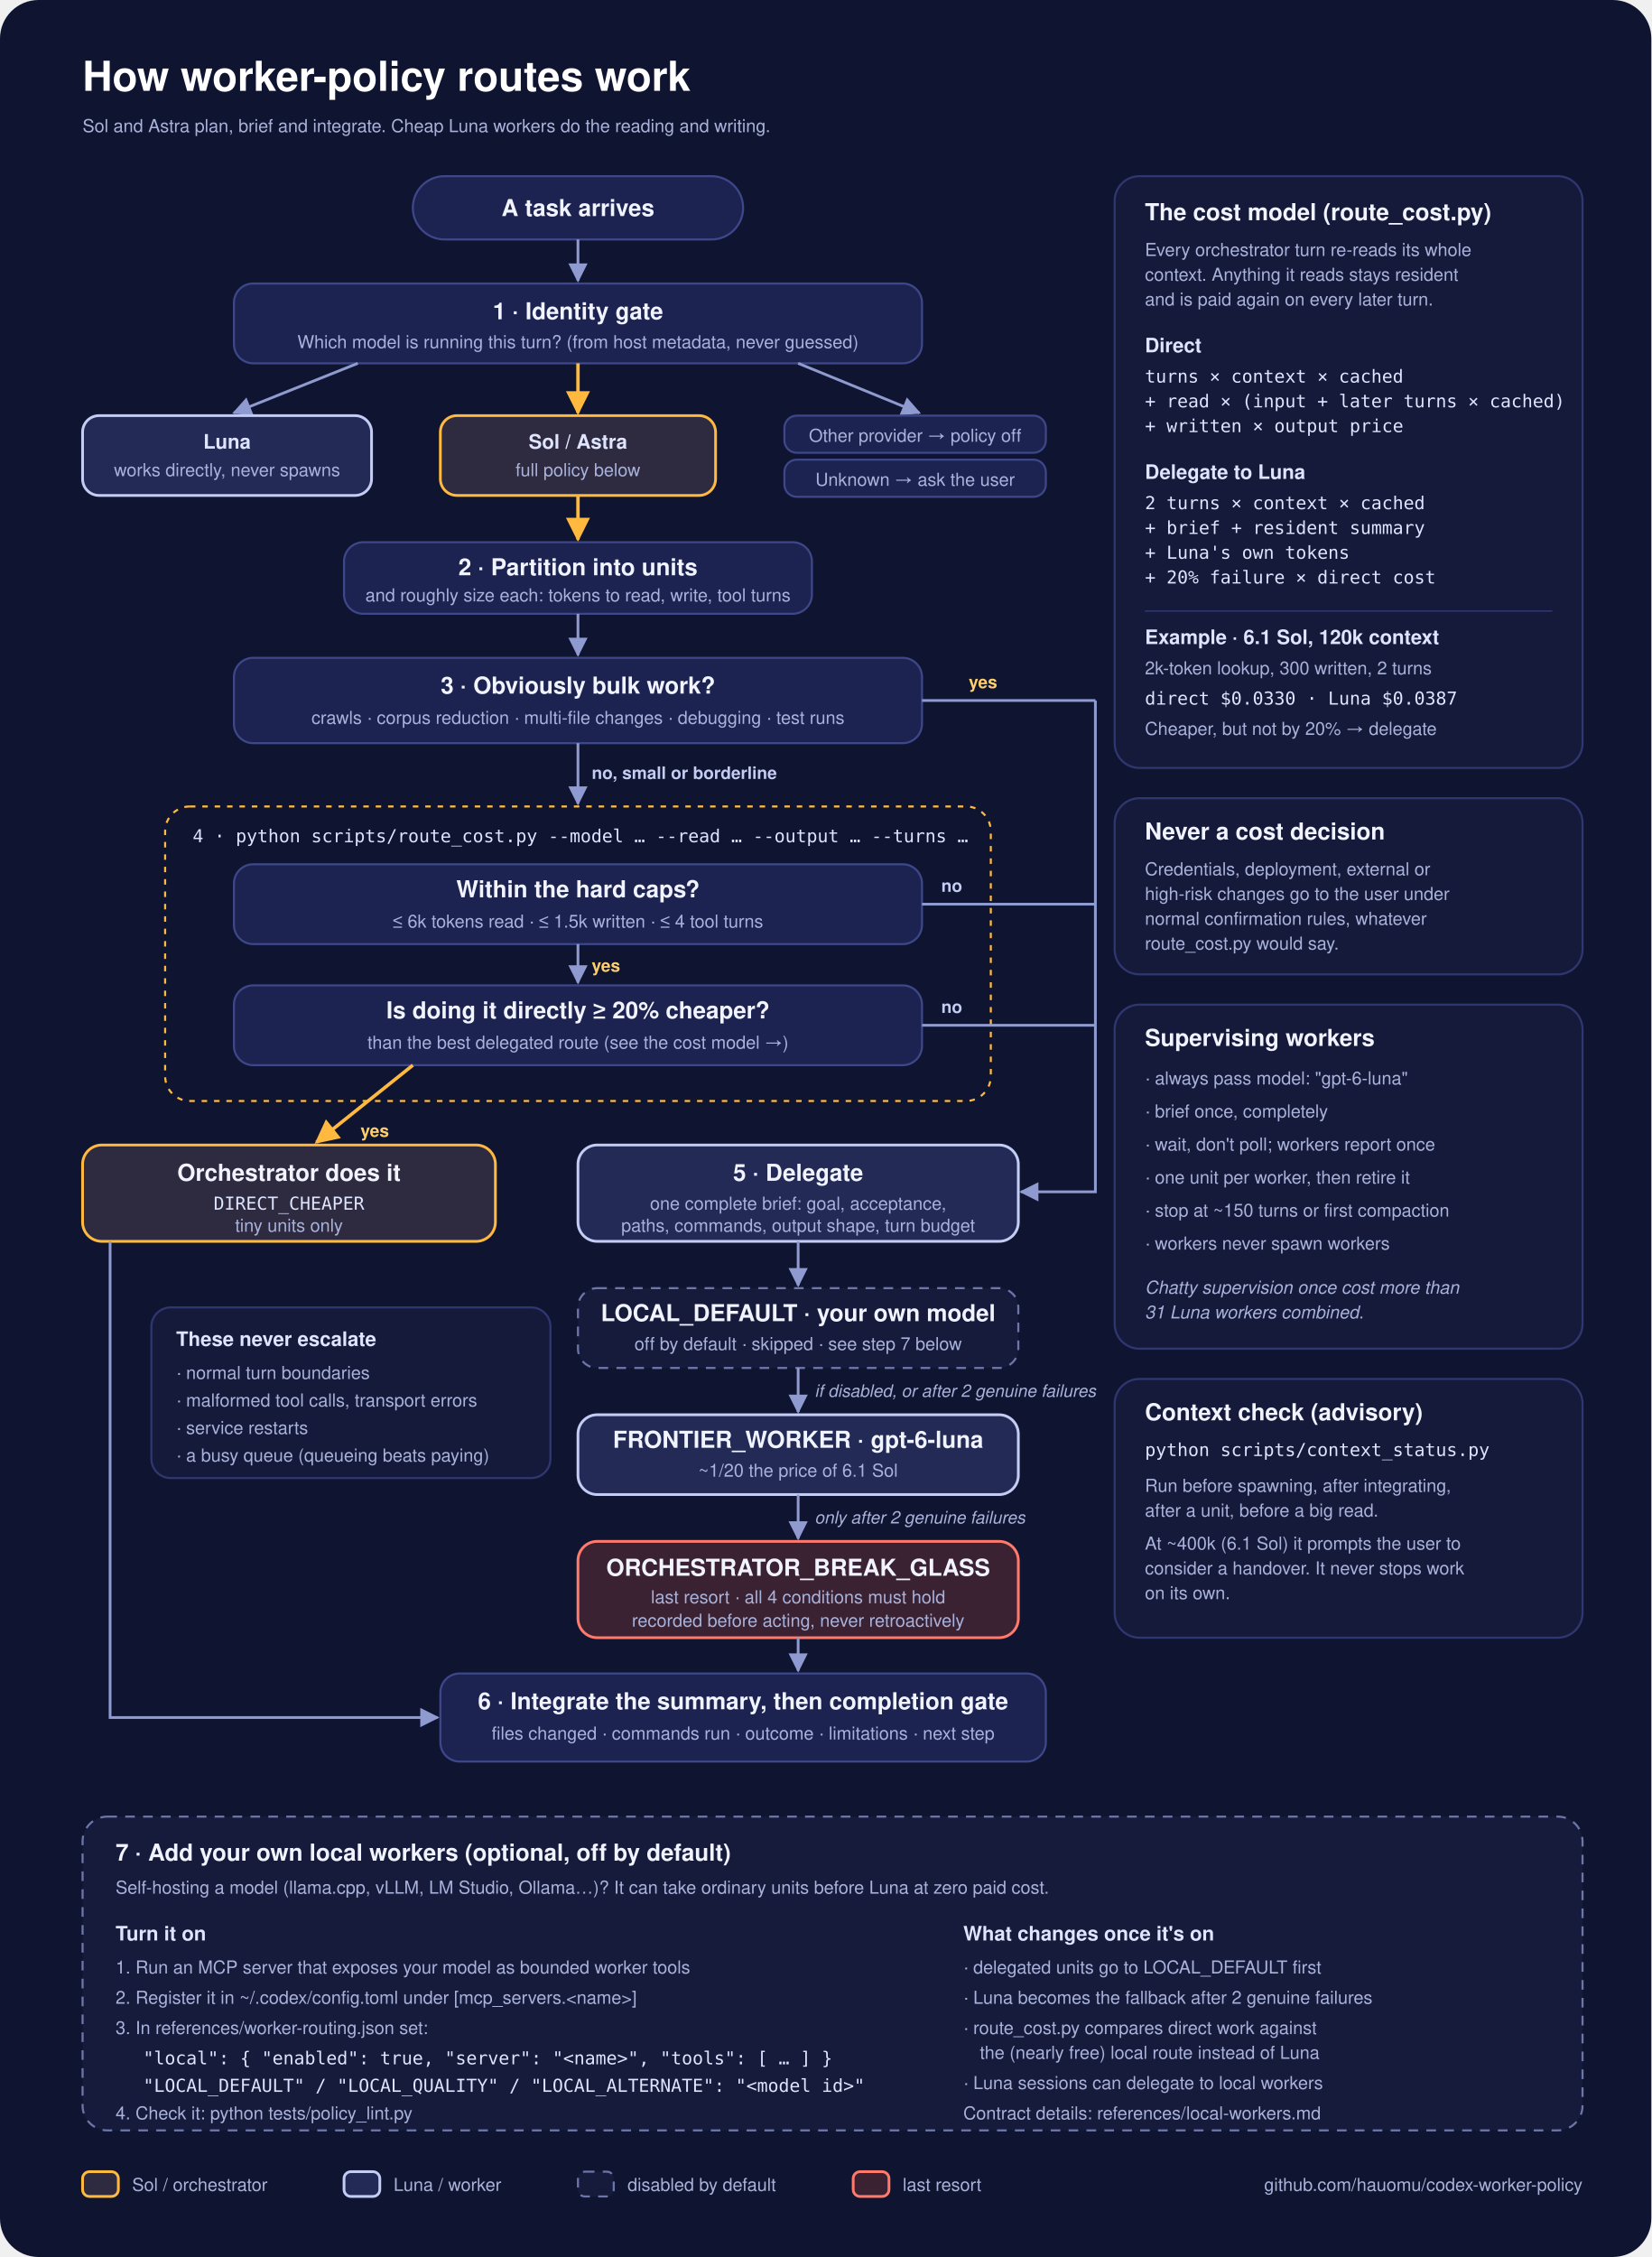
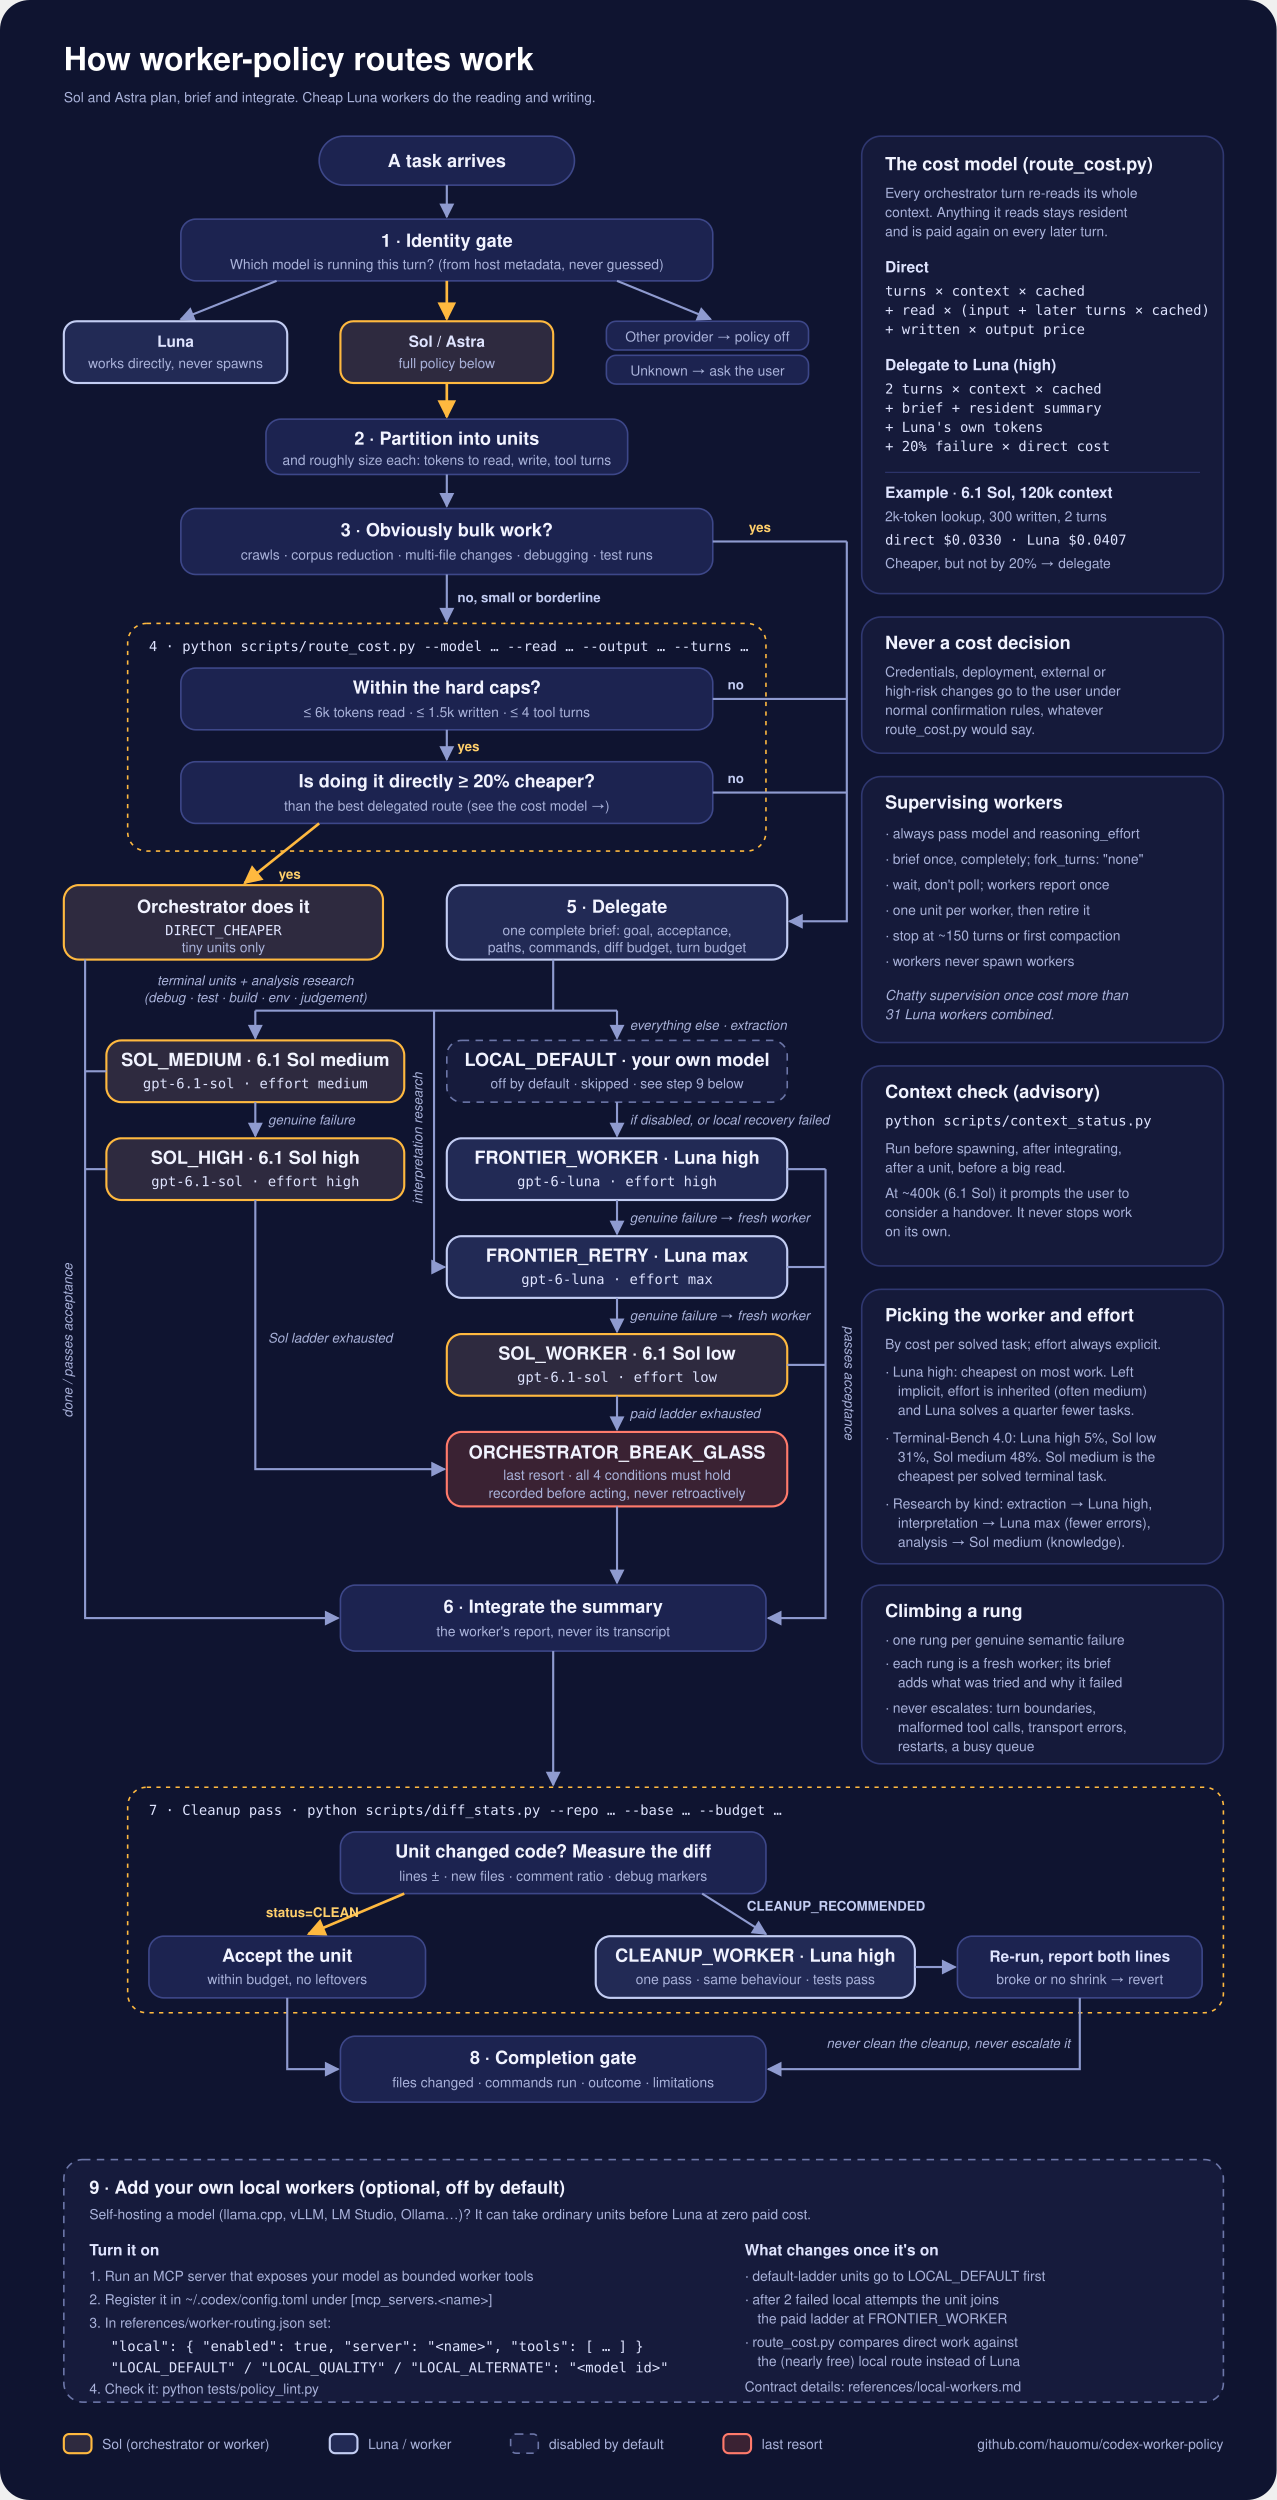
- <svg xmlns="http://www.w3.org/2000/svg" viewBox="0 0 1200 1640" width="1200" height="1640" role="img" aria-labelledby="title desc" font-family="Segoe UI, Helvetica, Arial, sans-serif">
+ <svg xmlns="http://www.w3.org/2000/svg" viewBox="0 0 1200 2350" width="1200" height="2350" role="img" aria-labelledby="title desc" font-family="Segoe UI, Helvetica, Arial, sans-serif">
  <defs>
    <marker id="arr" viewBox="0 0 10 10" refX="9" refY="5" markerWidth="7" markerHeight="7" orient="auto-start-reverse">
      <path d="M0 0 L10 5 L0 10 z" fill="#8f9bd0" />
    </marker>
    <marker id="arrGold" viewBox="0 0 10 10" refX="9" refY="5" markerWidth="7" markerHeight="7" orient="auto-start-reverse">
      <path d="M0 0 L10 5 L0 10 z" fill="#ffb93f" />
    </marker>
    <style>
      .node { fill: #1c2350; stroke: #3d4789; stroke-width: 1.5; }
      .sol { fill: #2e2a3f; stroke: #ffb93f; stroke-width: 2; }
      .luna { fill: #222a55; stroke: #c3cdf3; stroke-width: 2; }
      .off { fill: #161b3c; stroke: #6c76a8; stroke-width: 1.5; stroke-dasharray: 7 6; }
      .glass { fill: #3a2233; stroke: #ff7a6b; stroke-width: 2; }
      .panel { fill: #151a3a; stroke: #2f3770; stroke-width: 1.5; }
      .h { fill: #f1f3ff; font-size: 17px; font-weight: 600; }
      .t { fill: #dfe4ff; font-size: 14.5px; }
      .s { fill: #a9b2da; font-size: 13px; }
      .m { fill: #dfe4ff; font-size: 13px; font-family: Consolas, Menlo, monospace; }
      .lab { fill: #a9b2da; font-size: 12.5px; font-style: italic; }
      .yes { fill: #ffcf6b; font-size: 12.5px; font-weight: 600; }
      .no { fill: #c3cdf3; font-size: 12.5px; font-weight: 600; }
      .line { stroke: #8f9bd0; stroke-width: 2; fill: none; }
      .gold { stroke: #ffb93f; stroke-width: 2.5; fill: none; }
    </style>
  </defs>
-   <rect width="1200" height="1640" rx="28" fill="#0f1430" />
+   <rect width="1200" height="2350" rx="28" fill="#0f1430" />
  <text x="60" y="66" fill="#ffffff" font-size="30" font-weight="700">How worker-policy routes work</text>
  <text x="60" y="96" class="s" font-size="15">Sol and Astra plan, brief and integrate. Cheap Luna workers do the reading and writing.</text>
  <rect x="300" y="128" width="240" height="46" rx="23" class="node" />
  <text x="420" y="157" class="h" text-anchor="middle">A task arrives</text>
  <path d="M420 174 L420 204" class="line" marker-end="url(#arr)" />
  <rect x="170" y="206" width="500" height="58" rx="14" class="node" />
  <text x="420" y="232" class="h" text-anchor="middle">1 · Identity gate</text>
  <text x="420" y="253" class="s" text-anchor="middle">Which model is running this turn? (from host metadata, never guessed)</text>
  <path d="M260 264 L170 300" class="line" marker-end="url(#arr)" />
  <path d="M420 264 L420 300" class="gold" marker-end="url(#arrGold)" />
  <path d="M580 264 L668 300" class="line" marker-end="url(#arr)" />
  <rect x="60" y="302" width="210" height="58" rx="12" class="luna" />
  <text x="165" y="326" class="t" text-anchor="middle" font-weight="600">Luna</text>
  <text x="165" y="346" class="s" text-anchor="middle">works directly, never spawns</text>
  <rect x="320" y="302" width="200" height="58" rx="12" class="sol" />
  <text x="420" y="326" class="t" text-anchor="middle" font-weight="600">Sol / Astra</text>
  <text x="420" y="346" class="s" text-anchor="middle">full policy below</text>
  <rect x="570" y="302" width="190" height="27" rx="9" class="node" />
  <text x="665" y="321" class="s" text-anchor="middle">Other provider → policy off</text>
  <rect x="570" y="334" width="190" height="27" rx="9" class="node" />
  <text x="665" y="353" class="s" text-anchor="middle">Unknown → ask the user</text>
  <path d="M420 360 L420 392" class="gold" marker-end="url(#arrGold)" />
  <rect x="250" y="394" width="340" height="52" rx="14" class="node" />
  <text x="420" y="418" class="h" text-anchor="middle">2 · Partition into units</text>
  <text x="420" y="437" class="s" text-anchor="middle">and roughly size each: tokens to read, write, tool turns</text>
  <path d="M420 446 L420 476" class="line" marker-end="url(#arr)" />
  <rect x="170" y="478" width="500" height="62" rx="14" class="node" />
  <text x="420" y="504" class="h" text-anchor="middle">3 · Obviously bulk work?</text>
  <text x="420" y="526" class="s" text-anchor="middle">crawls · corpus reduction · multi-file changes · debugging · test runs</text>
  <path d="M670 509 L796 509" class="line" />
  <text x="704" y="500" class="yes">yes</text>
  <path d="M420 540 L420 584" class="line" marker-end="url(#arr)" />
  <text x="430" y="566" class="no">no, small or borderline</text>
  <rect x="120" y="586" width="600" height="214" rx="18" fill="none" stroke="#ffb93f" stroke-width="1.5" stroke-dasharray="4 5" />
  <text x="140" y="612" class="m" fill="#ffcf6b">4 · python scripts/route_cost.py --model … --read … --output … --turns …</text>
  <rect x="170" y="628" width="500" height="58" rx="14" class="node" />
  <text x="420" y="652" class="h" text-anchor="middle">Within the hard caps?</text>
  <text x="420" y="674" class="s" text-anchor="middle">≤ 6k tokens read · ≤ 1.5k written · ≤ 4 tool turns</text>
  <path d="M670 657 L796 657" class="line" />
  <text x="684" y="648" class="no">no</text>
  <path d="M420 686 L420 714" class="line" marker-end="url(#arr)" />
  <text x="430" y="706" class="yes">yes</text>
  <rect x="170" y="716" width="500" height="58" rx="14" class="node" />
  <text x="420" y="740" class="h" text-anchor="middle">Is doing it directly ≥ 20% cheaper?</text>
  <text x="420" y="762" class="s" text-anchor="middle">than the best delegated route (see the cost model →)</text>
  <path d="M670 745 L796 745" class="line" />
  <text x="684" y="736" class="no">no</text>
  <path d="M300 774 L230 830" class="gold" marker-end="url(#arrGold)" />
  <text x="262" y="826" class="yes">yes</text>
  <rect x="60" y="832" width="300" height="70" rx="14" class="sol" />
  <text x="210" y="858" class="h" text-anchor="middle">Orchestrator does it</text>
  <text x="210" y="879" class="m" text-anchor="middle" fill="#ffcf6b">DIRECT_CHEAPER</text>
  <text x="210" y="895" class="s" text-anchor="middle">tiny units only</text>
  <path d="M796 509 L796 866 L742 866" class="line" marker-end="url(#arr)" />
  <rect x="420" y="832" width="320" height="70" rx="14" class="luna" />
  <text x="580" y="858" class="h" text-anchor="middle">5 · Delegate</text>
  <text x="580" y="879" class="s" text-anchor="middle">one complete brief: goal, acceptance,</text>
-   <text x="580" y="895" class="s" text-anchor="middle">paths, commands, output shape, turn budget</text>
-   <path d="M580 902 L580 934" class="line" marker-end="url(#arr)" />
-   <rect x="420" y="936" width="320" height="58" rx="14" class="off" />
-   <text x="580" y="960" class="h" text-anchor="middle" fill="#c5cbe8">LOCAL_DEFAULT · your own model</text>
-   <text x="580" y="981" class="s" text-anchor="middle">off by default · skipped · see step 7 below</text>
-   <path d="M580 994 L580 1026" class="line" marker-end="url(#arr)" />
-   <text x="592" y="1015" class="lab">if disabled, or after 2 genuine failures</text>
-   <rect x="420" y="1028" width="320" height="58" rx="14" class="luna" />
-   <text x="580" y="1052" class="h" text-anchor="middle">FRONTIER_WORKER · gpt-6-luna</text>
-   <text x="580" y="1073" class="s" text-anchor="middle">~1/20 the price of 6.1 Sol</text>
-   <path d="M580 1086 L580 1118" class="line" marker-end="url(#arr)" />
-   <text x="592" y="1107" class="lab">only after 2 genuine failures</text>
-   <rect x="420" y="1120" width="320" height="70" rx="14" class="glass" />
-   <text x="580" y="1145" class="h" text-anchor="middle">ORCHESTRATOR_BREAK_GLASS</text>
-   <text x="580" y="1165" class="s" text-anchor="middle">last resort · all 4 conditions must hold</text>
-   <text x="580" y="1182" class="s" text-anchor="middle">recorded before acting, never retroactively</text>
-   <rect x="110" y="950" width="290" height="124" rx="14" class="panel" />
-   <text x="128" y="978" class="t" font-weight="600">These never escalate</text>
-   <text x="128" y="1002" class="s">· normal turn boundaries</text>
-   <text x="128" y="1022" class="s">· malformed tool calls, transport errors</text>
-   <text x="128" y="1042" class="s">· service restarts</text>
-   <text x="128" y="1062" class="s">· a busy queue (queueing beats paying)</text>
-   <path d="M80 902 L80 1248 L318 1248" class="line" marker-end="url(#arr)" />
-   <path d="M580 1190 L580 1214" class="line" marker-end="url(#arr)" />
-   <rect x="320" y="1216" width="440" height="64" rx="14" class="node" />
-   <text x="540" y="1242" class="h" text-anchor="middle">6 · Integrate the summary, then completion gate</text>
-   <text x="540" y="1264" class="s" text-anchor="middle">files changed · commands run · outcome · limitations · next step</text>
+   <text x="580" y="895" class="s" text-anchor="middle">paths, commands, diff budget, turn budget</text>
+   <path d="M520 902 L520 950" class="line" />
+   <path d="M240 950 L580 950" class="line" />
+   <text x="240" y="926" class="lab" text-anchor="middle">terminal units + analysis research</text>
+   <text x="240" y="942" class="lab" text-anchor="middle">(debug · test · build · env · judgement)</text>
+   <path d="M240 950 L240 976" class="line" marker-end="url(#arr)" />
+   <path d="M580 950 L580 976" class="line" marker-end="url(#arr)" />
+   <text x="592" y="968" class="lab">everything else · extraction</text>
+   <path d="M408 950 L408 1191 L418 1191" class="line" marker-end="url(#arr)" />
+   <text x="397" y="1070" class="lab" text-anchor="middle" transform="rotate(-90 397 1070)">interpretation research</text>
+   <rect x="100" y="978" width="280" height="58" rx="14" class="sol" />
+   <text x="240" y="1002" class="h" text-anchor="middle">SOL_MEDIUM · 6.1 Sol medium</text>
+   <text x="240" y="1023" class="m" text-anchor="middle">gpt-6.1-sol · effort medium</text>
+   <path d="M240 1036 L240 1068" class="line" marker-end="url(#arr)" />
+   <text x="252" y="1057" class="lab">genuine failure</text>
+   <rect x="100" y="1070" width="280" height="58" rx="14" class="sol" />
+   <text x="240" y="1094" class="h" text-anchor="middle">SOL_HIGH · 6.1 Sol high</text>
+   <text x="240" y="1115" class="m" text-anchor="middle">gpt-6.1-sol · effort high</text>
+   <path d="M240 1128 L240 1381 L418 1381" class="line" marker-end="url(#arr)" />
+   <text x="252" y="1262" class="lab">Sol ladder exhausted</text>
+   <rect x="420" y="978" width="320" height="58" rx="14" class="off" />
+   <text x="580" y="1002" class="h" text-anchor="middle" fill="#c5cbe8">LOCAL_DEFAULT · your own model</text>
+   <text x="580" y="1023" class="s" text-anchor="middle">off by default · skipped · see step 9 below</text>
+   <path d="M580 1036 L580 1068" class="line" marker-end="url(#arr)" />
+   <text x="592" y="1057" class="lab">if disabled, or local recovery failed</text>
+   <rect x="420" y="1070" width="320" height="58" rx="14" class="luna" />
+   <text x="580" y="1094" class="h" text-anchor="middle">FRONTIER_WORKER · Luna high</text>
+   <text x="580" y="1115" class="m" text-anchor="middle">gpt-6-luna · effort high</text>
+   <path d="M580 1128 L580 1160" class="line" marker-end="url(#arr)" />
+   <text x="592" y="1149" class="lab">genuine failure → fresh worker</text>
+   <rect x="420" y="1162" width="320" height="58" rx="14" class="luna" />
+   <text x="580" y="1186" class="h" text-anchor="middle">FRONTIER_RETRY · Luna max</text>
+   <text x="580" y="1207" class="m" text-anchor="middle">gpt-6-luna · effort max</text>
+   <path d="M580 1220 L580 1252" class="line" marker-end="url(#arr)" />
+   <text x="592" y="1241" class="lab">genuine failure → fresh worker</text>
+   <rect x="420" y="1254" width="320" height="58" rx="14" class="sol" />
+   <text x="580" y="1278" class="h" text-anchor="middle">SOL_WORKER · 6.1 Sol low</text>
+   <text x="580" y="1299" class="m" text-anchor="middle">gpt-6.1-sol · effort low</text>
+   <path d="M580 1312 L580 1344" class="line" marker-end="url(#arr)" />
+   <text x="592" y="1333" class="lab">paid ladder exhausted</text>
+   <rect x="420" y="1346" width="320" height="70" rx="14" class="glass" />
+   <text x="580" y="1371" class="h" text-anchor="middle">ORCHESTRATOR_BREAK_GLASS</text>
+   <text x="580" y="1391" class="s" text-anchor="middle">last resort · all 4 conditions must hold</text>
+   <text x="580" y="1408" class="s" text-anchor="middle">recorded before acting, never retroactively</text>
+   <path d="M740 1099 L776 1099" class="line" />
+   <path d="M740 1191 L776 1191" class="line" />
+   <path d="M740 1283 L776 1283" class="line" />
+   <path d="M776 1099 L776 1521 L722 1521" class="line" marker-end="url(#arr)" />
+   <text x="794" y="1300" class="lab" text-anchor="middle" transform="rotate(90 794 1300)">passes acceptance</text>
+   <path d="M100 1007 L80 1007" class="line" />
+   <path d="M100 1099 L80 1099" class="line" />
+   <path d="M80 902 L80 1521 L318 1521" class="line" marker-end="url(#arr)" />
+   <text x="68" y="1260" class="lab" text-anchor="middle" transform="rotate(-90 68 1260)">done / passes acceptance</text>
+   <path d="M580 1416 L580 1488" class="line" marker-end="url(#arr)" />
+   <rect x="320" y="1490" width="400" height="62" rx="14" class="node" />
+   <text x="520" y="1516" class="h" text-anchor="middle">6 · Integrate the summary</text>
+   <text x="520" y="1538" class="s" text-anchor="middle">the worker's report, never its transcript</text>
+   <path d="M520 1552 L520 1678" class="line" marker-end="url(#arr)" />
+   <rect x="120" y="1680" width="1030" height="212" rx="18" fill="none" stroke="#ffb93f" stroke-width="1.5" stroke-dasharray="4 5" />
+   <text x="140" y="1706" class="m" fill="#ffcf6b">7 · Cleanup pass · python scripts/diff_stats.py --repo … --base … --budget …</text>
+   <rect x="320" y="1722" width="400" height="58" rx="14" class="node" />
+   <text x="520" y="1746" class="h" text-anchor="middle">Unit changed code? Measure the diff</text>
+   <text x="520" y="1768" class="s" text-anchor="middle">lines ± · new files · comment ratio · debug markers</text>
+   <path d="M380 1780 L290 1818" class="gold" marker-end="url(#arrGold)" />
+   <text x="250" y="1802" class="yes">status=CLEAN</text>
+   <rect x="140" y="1820" width="260" height="58" rx="14" class="node" />
+   <text x="270" y="1844" class="h" text-anchor="middle">Accept the unit</text>
+   <text x="270" y="1865" class="s" text-anchor="middle">within budget, no leftovers</text>
+   <path d="M660 1780 L720 1818" class="line" marker-end="url(#arr)" />
+   <text x="702" y="1796" class="no">CLEANUP_RECOMMENDED</text>
+   <rect x="560" y="1820" width="300" height="58" rx="14" class="luna" />
+   <text x="710" y="1844" class="h" text-anchor="middle">CLEANUP_WORKER · Luna high</text>
+   <text x="710" y="1865" class="s" text-anchor="middle">one pass · same behaviour · tests pass</text>
+   <path d="M860 1849 L898 1849" class="line" marker-end="url(#arr)" />
+   <rect x="900" y="1820" width="230" height="58" rx="14" class="node" />
+   <text x="1015" y="1844" class="t" text-anchor="middle" font-weight="600">Re-run, report both lines</text>
+   <text x="1015" y="1865" class="s" text-anchor="middle">broke or no shrink → revert</text>
+   <path d="M270 1878 L270 1945 L318 1945" class="line" marker-end="url(#arr)" />
+   <path d="M1015 1878 L1015 1945 L722 1945" class="line" marker-end="url(#arr)" />
+   <text x="1006" y="1925" class="lab" text-anchor="end">never clean the cleanup, never escalate it</text>
+   <rect x="320" y="1914" width="400" height="62" rx="14" class="node" />
+   <text x="520" y="1940" class="h" text-anchor="middle">8 · Completion gate</text>
+   <text x="520" y="1962" class="s" text-anchor="middle">files changed · commands run · outcome · limitations</text>
  <rect x="810" y="128" width="340" height="430" rx="18" class="panel" />
  <text x="832" y="160" class="h">The cost model (route_cost.py)</text>
  <text x="832" y="186" class="s">Every orchestrator turn re-reads its whole</text>
  <text x="832" y="204" class="s">context. Anything it reads stays resident</text>
  <text x="832" y="222" class="s">and is paid again on every later turn.</text>
  <text x="832" y="256" class="t" font-weight="600" fill="#ffcf6b">Direct</text>
  <text x="832" y="278" class="m">turns × context × cached</text>
  <text x="832" y="296" class="m">+ read × (input + later turns × cached)</text>
  <text x="832" y="314" class="m">+ written × output price</text>
-   <text x="832" y="348" class="t" font-weight="600" fill="#c3cdf3">Delegate to Luna</text>
+   <text x="832" y="348" class="t" font-weight="600" fill="#c3cdf3">Delegate to Luna (high)</text>
  <text x="832" y="370" class="m">2 turns × context × cached</text>
  <text x="832" y="388" class="m">+ brief + resident summary</text>
  <text x="832" y="406" class="m">+ Luna's own tokens</text>
  <text x="832" y="424" class="m">+ 20% failure × direct cost</text>
  <line x1="832" y1="444" x2="1128" y2="444" stroke="#2f3770" />
  <text x="832" y="468" class="t" font-weight="600">Example · 6.1 Sol, 120k context</text>
  <text x="832" y="490" class="s">2k-token lookup, 300 written, 2 turns</text>
-   <text x="832" y="512" class="m">direct $0.0330 · Luna $0.0387</text>
+   <text x="832" y="512" class="m">direct $0.0330 · Luna $0.0407</text>
  <text x="832" y="534" class="s">Cheaper, but not by 20% → delegate</text>
  <rect x="810" y="580" width="340" height="128" rx="18" class="panel" />
  <text x="832" y="610" class="h">Never a cost decision</text>
  <text x="832" y="636" class="s">Credentials, deployment, external or</text>
  <text x="832" y="654" class="s">high-risk changes go to the user under</text>
  <text x="832" y="672" class="s">normal confirmation rules, whatever</text>
  <text x="832" y="690" class="s">route_cost.py would say.</text>
  <rect x="810" y="730" width="340" height="250" rx="18" class="panel" />
  <text x="832" y="760" class="h">Supervising workers</text>
-   <text x="832" y="788" class="s">· always pass model: "gpt-6-luna"</text>
-   <text x="832" y="812" class="s">· brief once, completely</text>
+   <text x="832" y="788" class="s">· always pass model and reasoning_effort</text>
+   <text x="832" y="812" class="s">· brief once, completely; fork_turns: "none"</text>
  <text x="832" y="836" class="s">· wait, don't poll; workers report once</text>
  <text x="832" y="860" class="s">· one unit per worker, then retire it</text>
  <text x="832" y="884" class="s">· stop at ~150 turns or first compaction</text>
  <text x="832" y="908" class="s">· workers never spawn workers</text>
  <text x="832" y="940" class="s" font-style="italic">Chatty supervision once cost more than</text>
  <text x="832" y="958" class="s" font-style="italic">31 Luna workers combined.</text>
  <rect x="810" y="1002" width="340" height="188" rx="18" class="panel" />
  <text x="832" y="1032" class="h">Context check (advisory)</text>
  <text x="832" y="1058" class="m">python scripts/context_status.py</text>
  <text x="832" y="1084" class="s">Run before spawning, after integrating,</text>
  <text x="832" y="1102" class="s">after a unit, before a big read.</text>
  <text x="832" y="1126" class="s">At ~400k (6.1 Sol) it prompts the user to</text>
  <text x="832" y="1144" class="s">consider a handover. It never stops work</text>
  <text x="832" y="1162" class="s">on its own.</text>
-   <rect x="60" y="1320" width="1090" height="228" rx="18" class="off" fill="#141938" />
-   <text x="84" y="1352" class="h">7 · Add your own local workers (optional, off by default)</text>
-   <text x="84" y="1376" class="s">Self-hosting a model (llama.cpp, vLLM, LM Studio, Ollama…)? It can take ordinary units before Luna at zero paid cost.</text>
-   <text x="84" y="1410" class="t" font-weight="600">Turn it on</text>
-   <text x="84" y="1434" class="s">1. Run an MCP server that exposes your model as bounded worker tools</text>
-   <text x="84" y="1456" class="s">2. Register it in ~/.codex/config.toml under [mcp_servers.&lt;name&gt;]</text>
-   <text x="84" y="1478" class="s">3. In references/worker-routing.json set:</text>
-   <text x="104" y="1500" class="m">"local": { "enabled": true, "server": "&lt;name&gt;", "tools": [ … ] }</text>
-   <text x="104" y="1520" class="m">"LOCAL_DEFAULT" / "LOCAL_QUALITY" / "LOCAL_ALTERNATE": "&lt;model id&gt;"</text>
-   <text x="84" y="1540" class="s">4. Check it: python tests/policy_lint.py</text>
-   <text x="700" y="1410" class="t" font-weight="600">What changes once it's on</text>
-   <text x="700" y="1434" class="s">· delegated units go to LOCAL_DEFAULT first</text>
-   <text x="700" y="1456" class="s">· Luna becomes the fallback after 2 genuine failures</text>
-   <text x="700" y="1478" class="s">· route_cost.py compares direct work against</text>
-   <text x="712" y="1496" class="s">the (nearly free) local route instead of Luna</text>
-   <text x="700" y="1518" class="s">· Luna sessions can delegate to local workers</text>
-   <text x="700" y="1540" class="s">Contract details: references/local-workers.md</text>
-   <g transform="translate(60 1578)">
+   <rect x="810" y="1212" width="340" height="258" rx="18" class="panel" />
+   <text x="832" y="1242" class="h">Picking the worker and effort</text>
+   <text x="832" y="1268" class="s">By cost per solved task; effort always explicit.</text>
+   <text x="832" y="1294" class="s">· Luna high: cheapest on most work. Left</text>
+   <text x="844" y="1312" class="s">implicit, effort is inherited (often medium)</text>
+   <text x="844" y="1330" class="s">and Luna solves a quarter fewer tasks.</text>
+   <text x="832" y="1356" class="s">· Terminal-Bench 4.0: Luna high 5%, Sol low</text>
+   <text x="844" y="1374" class="s">31%, Sol medium 48%. Sol medium is the</text>
+   <text x="844" y="1392" class="s">cheapest per solved terminal task.</text>
+   <text x="832" y="1418" class="s">· Research by kind: extraction → Luna high,</text>
+   <text x="844" y="1436" class="s">interpretation → Luna max (fewer errors),</text>
+   <text x="844" y="1454" class="s">analysis → Sol medium (knowledge).</text>
+   <rect x="810" y="1490" width="340" height="168" rx="18" class="panel" />
+   <text x="832" y="1520" class="h">Climbing a rung</text>
+   <text x="832" y="1546" class="s">· one rung per genuine semantic failure</text>
+   <text x="832" y="1568" class="s">· each rung is a fresh worker; its brief</text>
+   <text x="844" y="1586" class="s">adds what was tried and why it failed</text>
+   <text x="832" y="1610" class="s">· never escalates: turn boundaries,</text>
+   <text x="844" y="1628" class="s">malformed tool calls, transport errors,</text>
+   <text x="844" y="1646" class="s">restarts, a busy queue</text>
+   <rect x="60" y="2030" width="1090" height="228" rx="18" class="off" fill="#141938" />
+   <text x="84" y="2062" class="h">9 · Add your own local workers (optional, off by default)</text>
+   <text x="84" y="2086" class="s">Self-hosting a model (llama.cpp, vLLM, LM Studio, Ollama…)? It can take ordinary units before Luna at zero paid cost.</text>
+   <text x="84" y="2120" class="t" font-weight="600">Turn it on</text>
+   <text x="84" y="2144" class="s">1. Run an MCP server that exposes your model as bounded worker tools</text>
+   <text x="84" y="2166" class="s">2. Register it in ~/.codex/config.toml under [mcp_servers.&lt;name&gt;]</text>
+   <text x="84" y="2188" class="s">3. In references/worker-routing.json set:</text>
+   <text x="104" y="2210" class="m">"local": { "enabled": true, "server": "&lt;name&gt;", "tools": [ … ] }</text>
+   <text x="104" y="2230" class="m">"LOCAL_DEFAULT" / "LOCAL_QUALITY" / "LOCAL_ALTERNATE": "&lt;model id&gt;"</text>
+   <text x="84" y="2250" class="s">4. Check it: python tests/policy_lint.py</text>
+   <text x="700" y="2120" class="t" font-weight="600">What changes once it's on</text>
+   <text x="700" y="2144" class="s">· default-ladder units go to LOCAL_DEFAULT first</text>
+   <text x="700" y="2166" class="s">· after 2 failed local attempts the unit joins</text>
+   <text x="712" y="2184" class="s">the paid ladder at FRONTIER_WORKER</text>
+   <text x="700" y="2206" class="s">· route_cost.py compares direct work against</text>
+   <text x="712" y="2224" class="s">the (nearly free) local route instead of Luna</text>
+   <text x="700" y="2248" class="s">Contract details: references/local-workers.md</text>
+   <g transform="translate(60 2288)">
    <rect width="26" height="18" rx="5" class="sol" />
-     <text x="36" y="14" class="s">Sol / orchestrator</text>
-     <rect x="190" width="26" height="18" rx="5" class="luna" />
-     <text x="226" y="14" class="s">Luna / worker</text>
-     <rect x="360" width="26" height="18" rx="5" class="off" />
-     <text x="396" y="14" class="s">disabled by default</text>
-     <rect x="560" width="26" height="18" rx="5" class="glass" />
-     <text x="596" y="14" class="s">last resort</text>
+     <text x="36" y="14" class="s">Sol (orchestrator or worker)</text>
+     <rect x="250" width="26" height="18" rx="5" class="luna" />
+     <text x="286" y="14" class="s">Luna / worker</text>
+     <rect x="420" width="26" height="18" rx="5" class="off" />
+     <text x="456" y="14" class="s">disabled by default</text>
+     <rect x="620" width="26" height="18" rx="5" class="glass" />
+     <text x="656" y="14" class="s">last resort</text>
  </g>
-   <text x="1150" y="1592" class="s" text-anchor="end">github.com/hauomu/codex-worker-policy</text>
+   <text x="1150" y="2302" class="s" text-anchor="end">github.com/hauomu/codex-worker-policy</text>
</svg>
